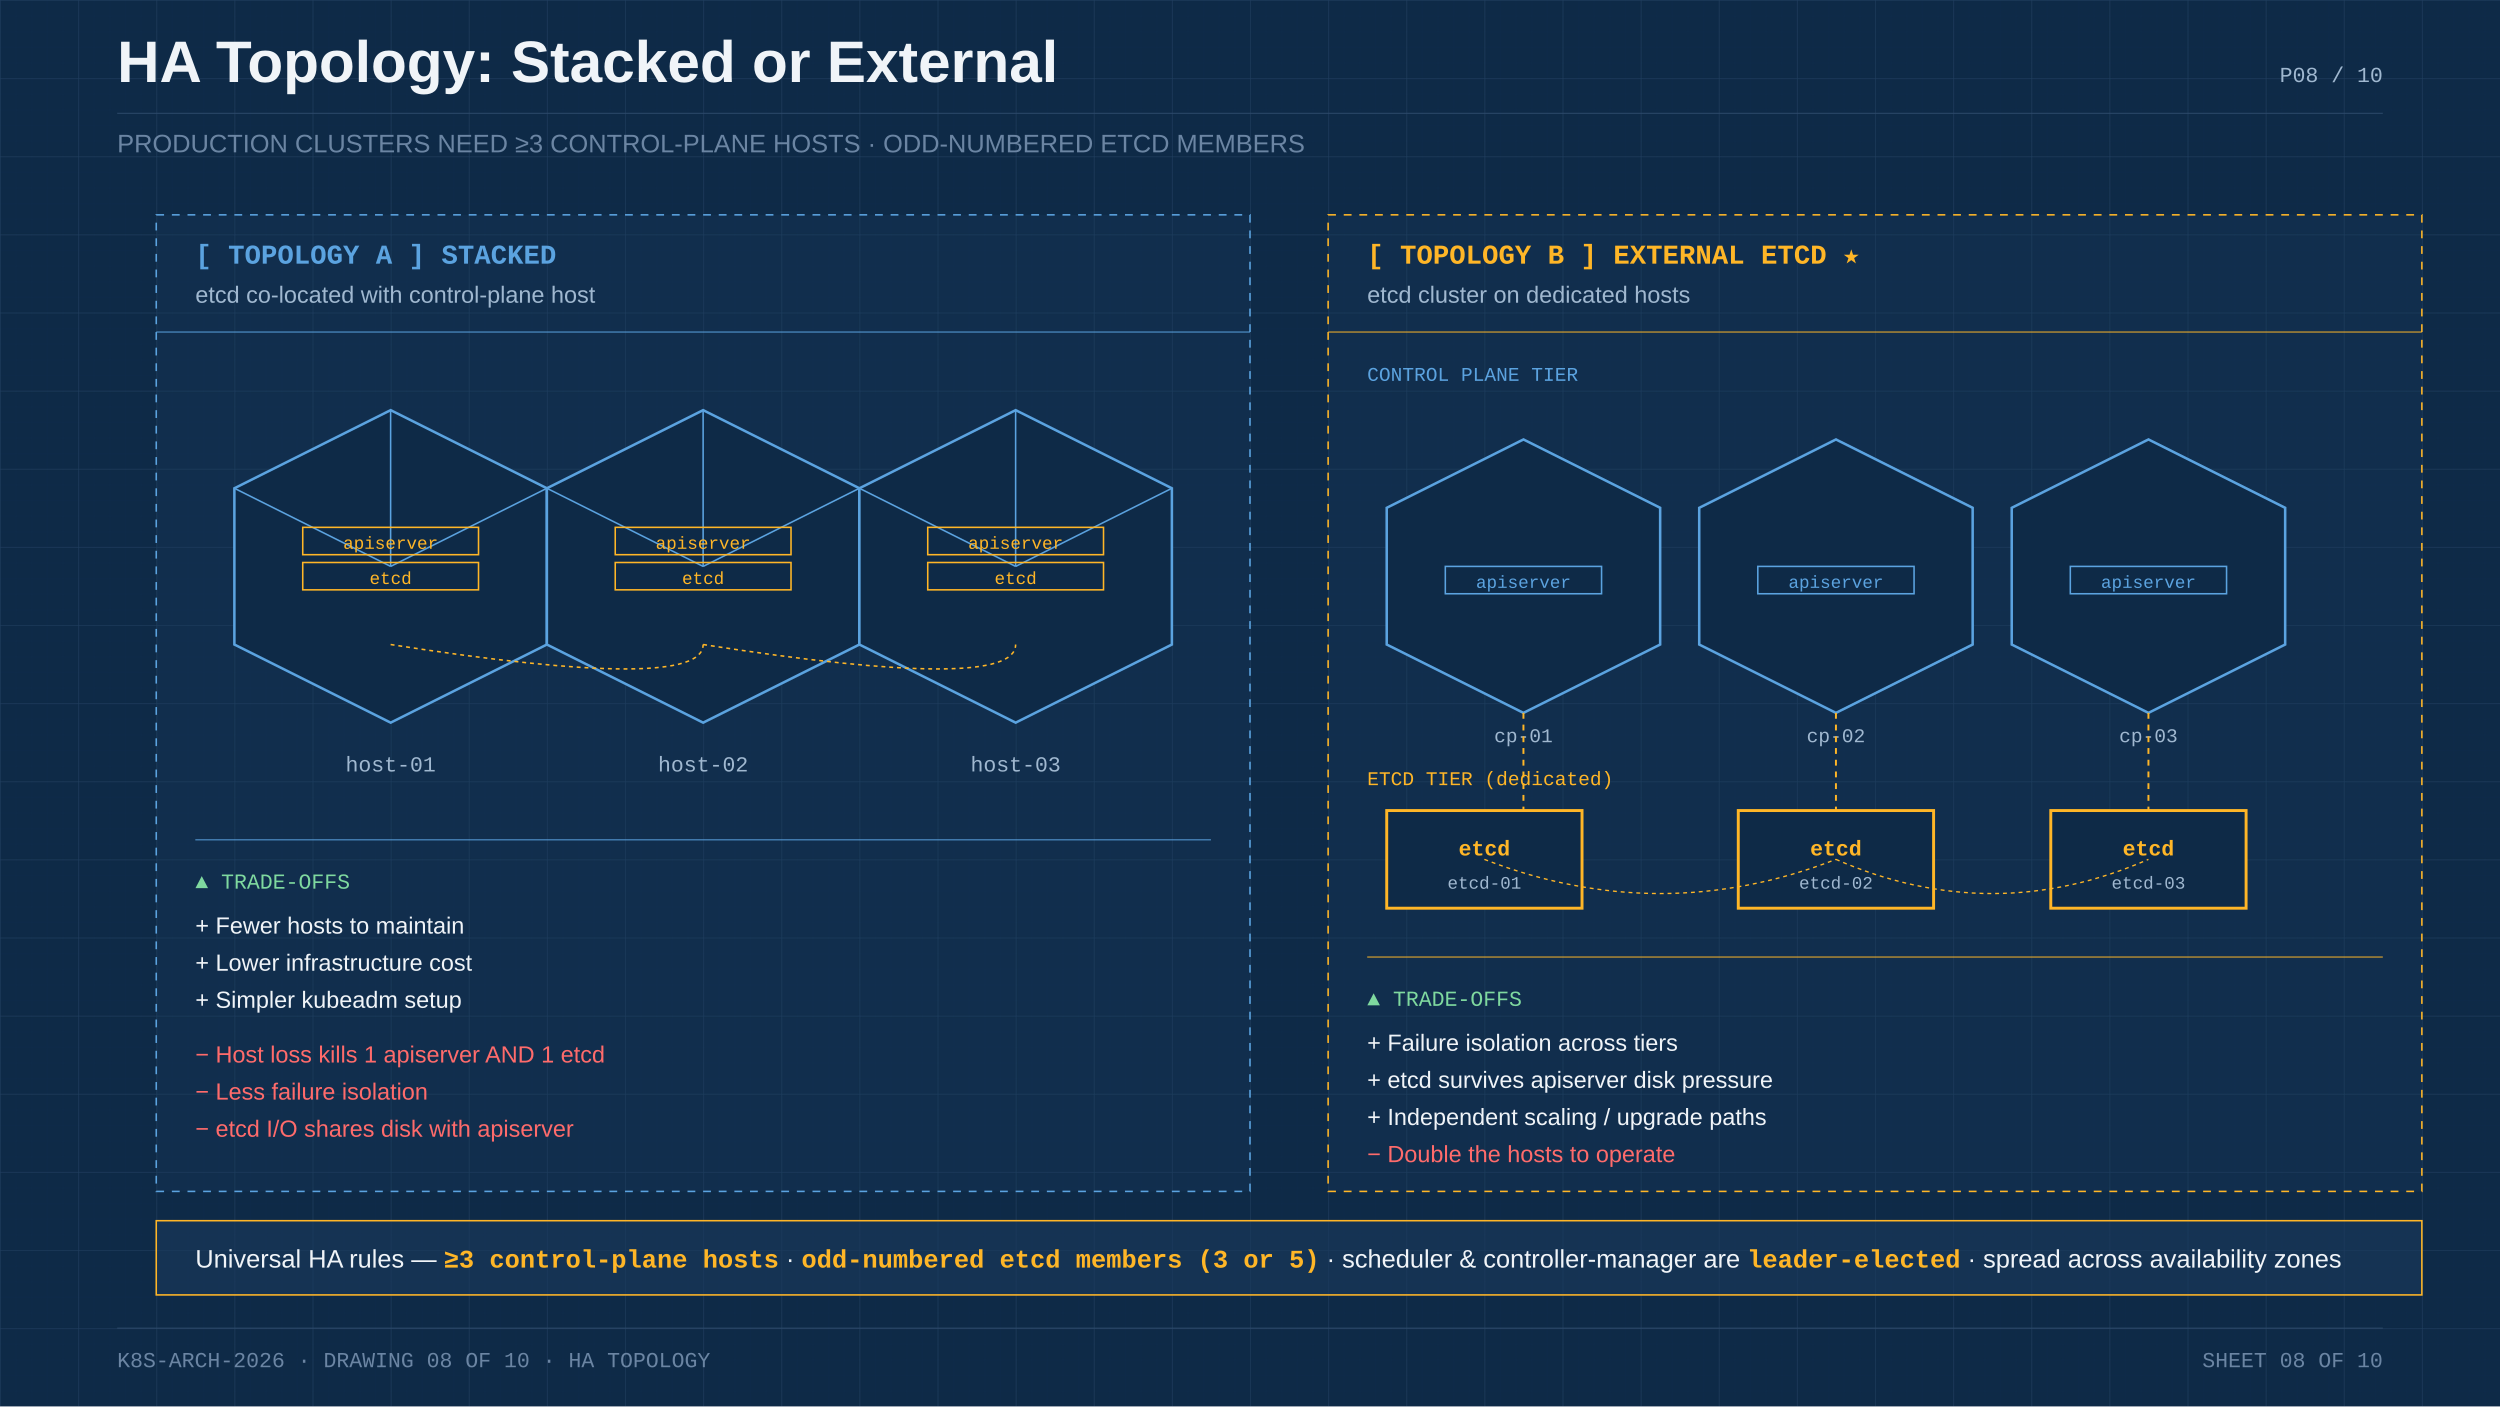
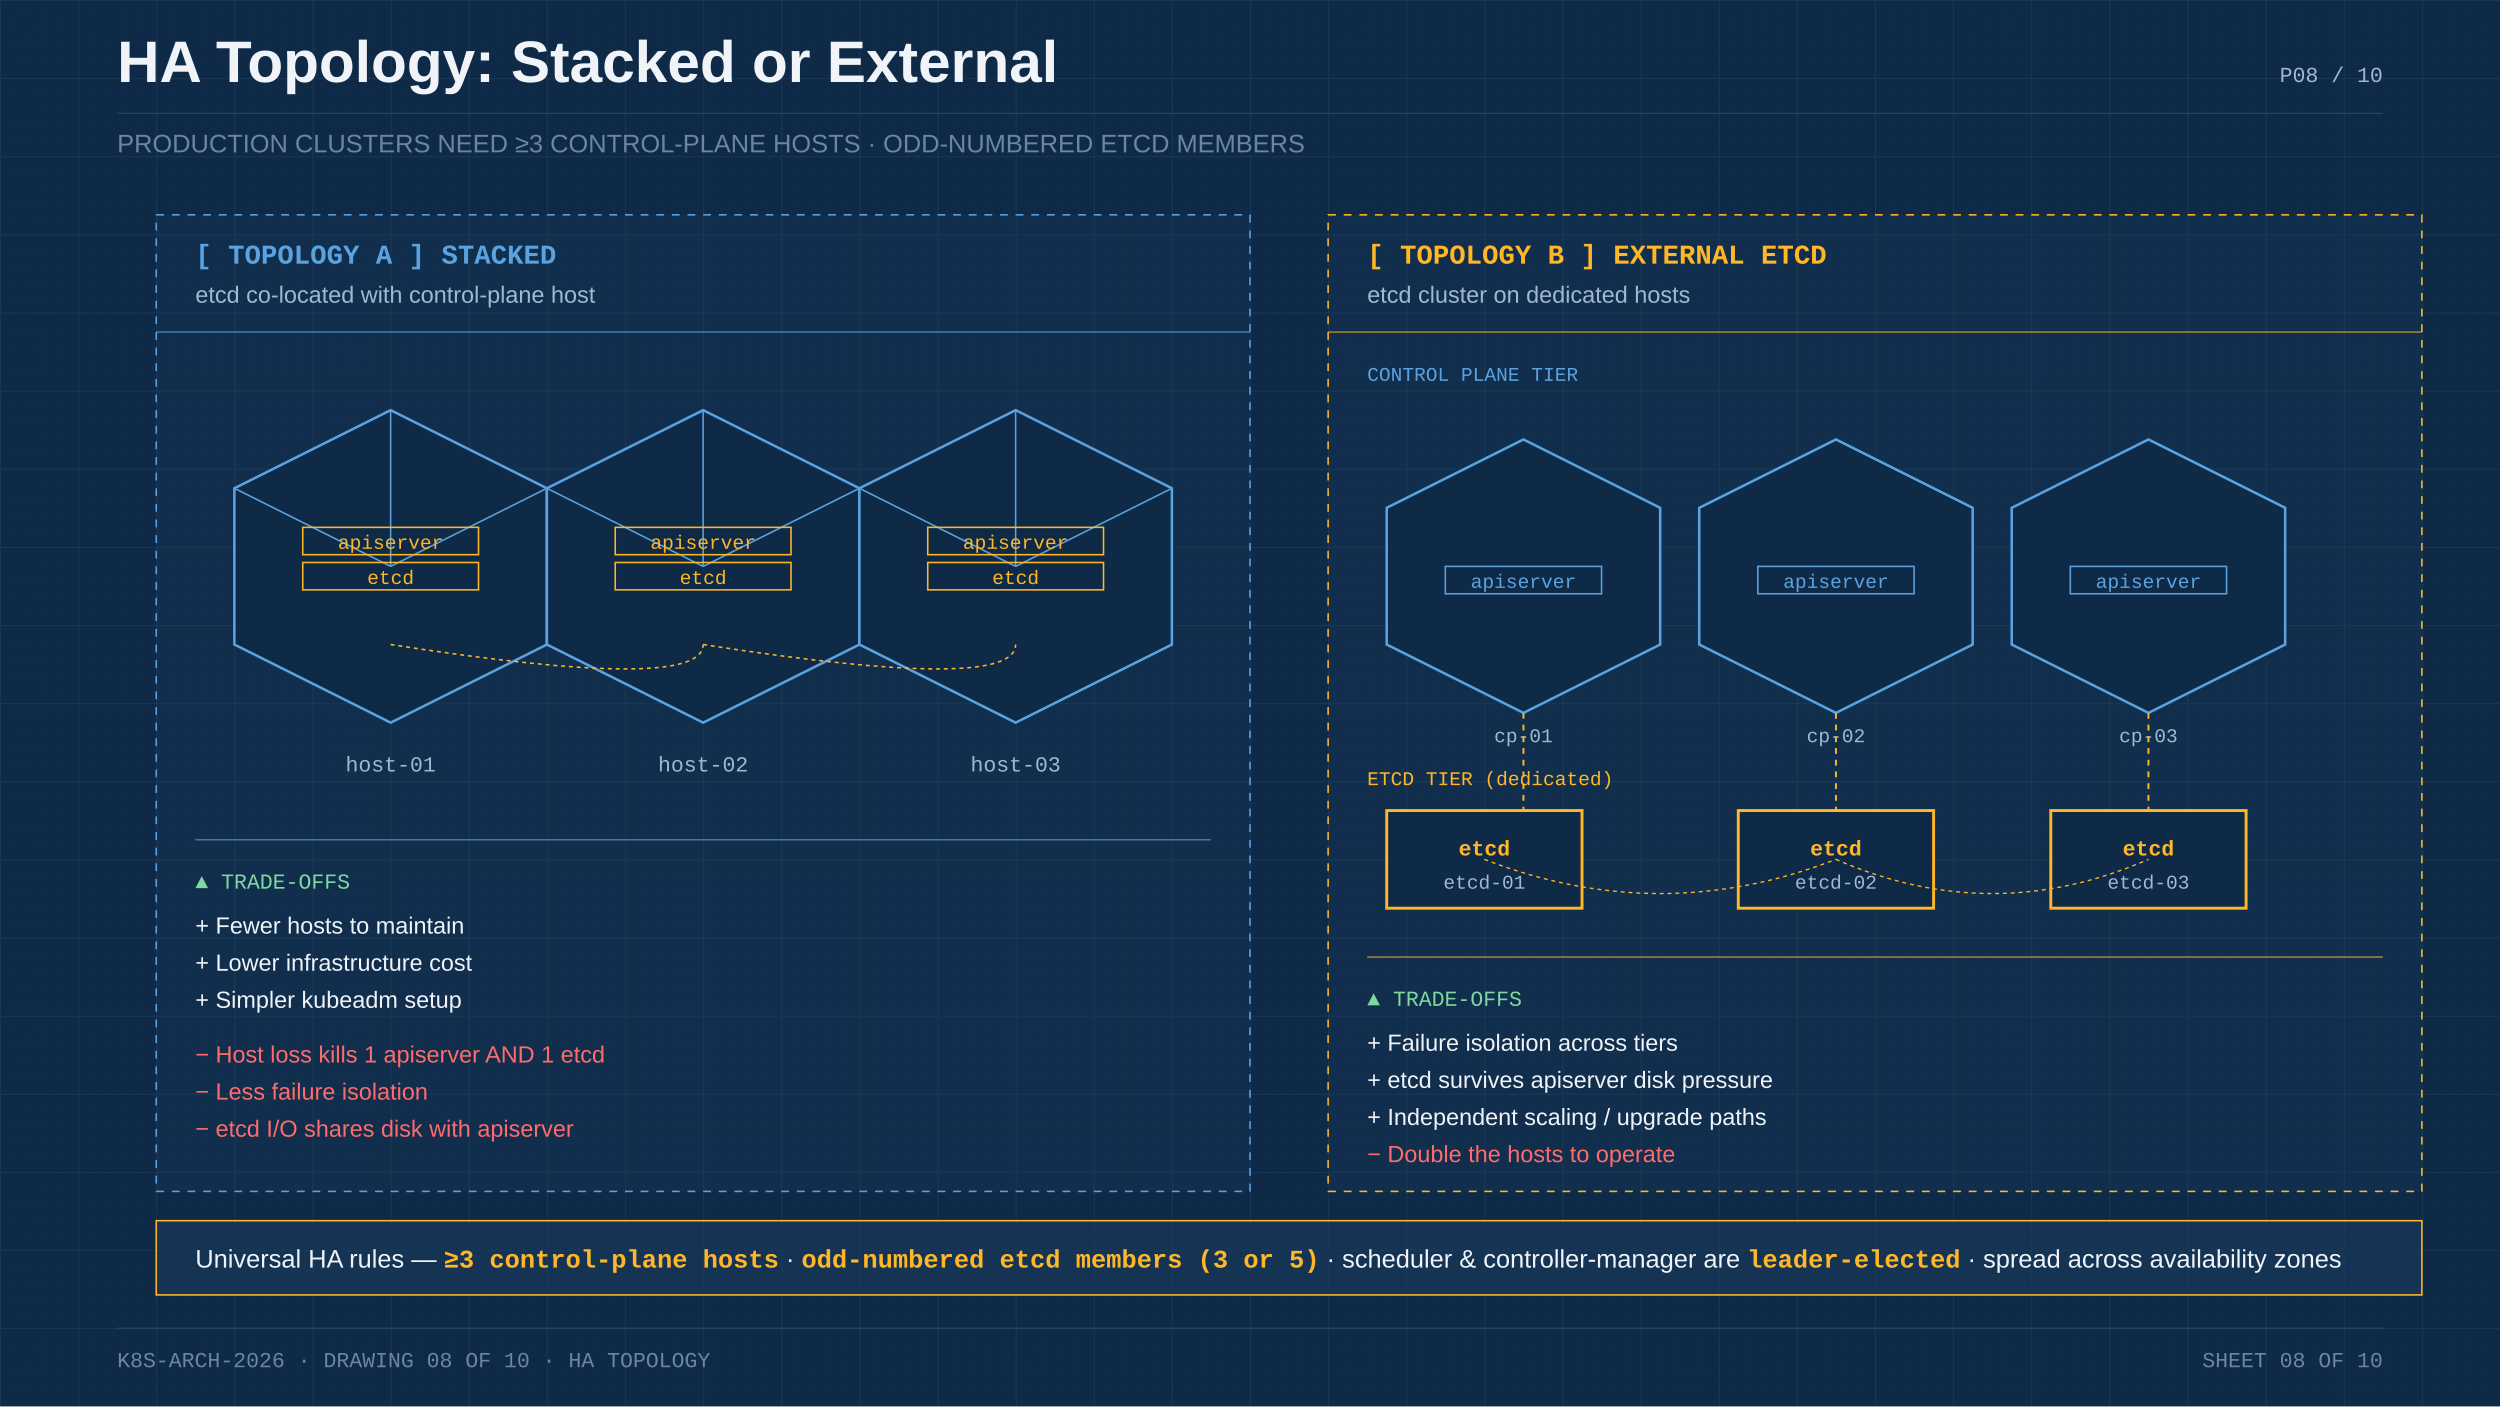
<svg xmlns="http://www.w3.org/2000/svg" viewBox="0 0 1280 720" width="1280" height="720">
  <defs>
    <pattern id="bpGridMajor" x="0" y="0" width="40" height="40" patternUnits="userSpaceOnUse" data-pptx-pattern="lgGrid">
      <rect width="40" height="40" fill="#0E2A47" />
      <path d="M 40 0 L 0 0 0 40" fill="none" stroke="#2D4A6B" stroke-width="0.6" />
    </pattern>
    <pattern id="bpGridMinor" x="0" y="0" width="8" height="8" patternUnits="userSpaceOnUse" data-pptx-pattern="smGrid">
      <rect width="8" height="8" fill="#0E2A47" />
      <path d="M 8 0 L 0 0 0 8" fill="none" stroke="#1A3A5C" stroke-width="0.3" />
    </pattern>
  </defs>
  <g id="bg">
    <rect width="1280" height="720" fill="#0E2A47" />
    <rect width="1280" height="720" fill="url(#bpGridMinor)" opacity="0.4" />
    <rect width="1280" height="720" fill="url(#bpGridMajor)" opacity="0.6" />
  </g>
  <g id="header">
    <text x="60" y="42" font-family="Arial, 'Microsoft YaHei', sans-serif" font-size="30" font-weight="bold" fill="#F0F4F8">HA Topology: Stacked or External</text>
    <text x="1220" y="42" font-family="Consolas, 'Courier New', monospace" font-size="11" fill="#A0B8D0" text-anchor="end">P08 / 10</text>
    <line x1="60" y1="58" x2="1220" y2="58" stroke="#2D4A6B" stroke-width="0.5" />
    <text x="60" y="78" font-family="Arial, 'Microsoft YaHei', sans-serif" font-size="13" fill="#6B85A3">PRODUCTION CLUSTERS NEED ≥3 CONTROL-PLANE HOSTS · ODD-NUMBERED ETCD MEMBERS</text>
  </g>
  <g id="stacked-topology">
    <rect x="80" y="110" width="560" height="500" fill="#1A3A5C" fill-opacity="0.3" stroke="#5BA3E0" stroke-width="0.8" stroke-dasharray="4 4" />
    <text x="100" y="135" font-family="Consolas, 'Courier New', monospace" font-size="14" fill="#5BA3E0" font-weight="bold">[ TOPOLOGY A ] STACKED</text>
    <text x="100" y="155" font-family="Arial, 'Microsoft YaHei', sans-serif" font-size="12" fill="#A0B8D0">etcd co-located with control-plane host</text>
    <line x1="80" y1="170" x2="640" y2="170" stroke="#5BA3E0" stroke-width="0.5" />
    <g id="stacked-host-1">
      <polygon points="200,210 280,250 280,330 200,370 120,330 120,250" fill="#0E2A47" stroke="#5BA3E0" stroke-width="1.3" />
      <line x1="200" y1="210" x2="200" y2="290" stroke="#5BA3E0" stroke-width="0.8" />
      <line x1="200" y1="290" x2="120" y2="250" stroke="#5BA3E0" stroke-width="0.8" />
      <line x1="200" y1="290" x2="280" y2="250" stroke="#5BA3E0" stroke-width="0.8" />
      <rect x="155" y="270" width="90" height="14" fill="none" stroke="#FFB627" stroke-width="0.8" />
-       <text x="200" y="281" font-family="Consolas, 'Courier New', monospace" font-size="9" fill="#FFB627" text-anchor="middle">apiserver</text>
+       <text x="200" y="281" font-family="Consolas, 'Courier New', monospace" font-size="10" fill="#FFB627" text-anchor="middle">apiserver</text>
      <rect x="155" y="288" width="90" height="14" fill="none" stroke="#FFB627" stroke-width="0.8" />
-       <text x="200" y="299" font-family="Consolas, 'Courier New', monospace" font-size="9" fill="#FFB627" text-anchor="middle">etcd</text>
+       <text x="200" y="299" font-family="Consolas, 'Courier New', monospace" font-size="10" fill="#FFB627" text-anchor="middle">etcd</text>
      <text x="200" y="395" font-family="Consolas, 'Courier New', monospace" font-size="11" fill="#A0B8D0" text-anchor="middle">host-01</text>
    </g>
    <g id="stacked-host-2">
      <polygon points="360,210 440,250 440,330 360,370 280,330 280,250" fill="#0E2A47" stroke="#5BA3E0" stroke-width="1.3" />
      <line x1="360" y1="210" x2="360" y2="290" stroke="#5BA3E0" stroke-width="0.8" />
      <line x1="360" y1="290" x2="280" y2="250" stroke="#5BA3E0" stroke-width="0.8" />
      <line x1="360" y1="290" x2="440" y2="250" stroke="#5BA3E0" stroke-width="0.8" />
      <rect x="315" y="270" width="90" height="14" fill="none" stroke="#FFB627" stroke-width="0.8" />
-       <text x="360" y="281" font-family="Consolas, 'Courier New', monospace" font-size="9" fill="#FFB627" text-anchor="middle">apiserver</text>
+       <text x="360" y="281" font-family="Consolas, 'Courier New', monospace" font-size="10" fill="#FFB627" text-anchor="middle">apiserver</text>
      <rect x="315" y="288" width="90" height="14" fill="none" stroke="#FFB627" stroke-width="0.8" />
-       <text x="360" y="299" font-family="Consolas, 'Courier New', monospace" font-size="9" fill="#FFB627" text-anchor="middle">etcd</text>
+       <text x="360" y="299" font-family="Consolas, 'Courier New', monospace" font-size="10" fill="#FFB627" text-anchor="middle">etcd</text>
      <text x="360" y="395" font-family="Consolas, 'Courier New', monospace" font-size="11" fill="#A0B8D0" text-anchor="middle">host-02</text>
    </g>
    <g id="stacked-host-3">
      <polygon points="520,210 600,250 600,330 520,370 440,330 440,250" fill="#0E2A47" stroke="#5BA3E0" stroke-width="1.3" />
      <line x1="520" y1="210" x2="520" y2="290" stroke="#5BA3E0" stroke-width="0.8" />
      <line x1="520" y1="290" x2="440" y2="250" stroke="#5BA3E0" stroke-width="0.8" />
      <line x1="520" y1="290" x2="600" y2="250" stroke="#5BA3E0" stroke-width="0.8" />
      <rect x="475" y="270" width="90" height="14" fill="none" stroke="#FFB627" stroke-width="0.8" />
-       <text x="520" y="281" font-family="Consolas, 'Courier New', monospace" font-size="9" fill="#FFB627" text-anchor="middle">apiserver</text>
+       <text x="520" y="281" font-family="Consolas, 'Courier New', monospace" font-size="10" fill="#FFB627" text-anchor="middle">apiserver</text>
      <rect x="475" y="288" width="90" height="14" fill="none" stroke="#FFB627" stroke-width="0.8" />
-       <text x="520" y="299" font-family="Consolas, 'Courier New', monospace" font-size="9" fill="#FFB627" text-anchor="middle">etcd</text>
+       <text x="520" y="299" font-family="Consolas, 'Courier New', monospace" font-size="10" fill="#FFB627" text-anchor="middle">etcd</text>
      <text x="520" y="395" font-family="Consolas, 'Courier New', monospace" font-size="11" fill="#A0B8D0" text-anchor="middle">host-03</text>
    </g>
    <path d="M 200,330 Q 360,355 360,330" fill="none" stroke="#FFB627" stroke-width="0.8" stroke-dasharray="2 2" />
    <path d="M 360,330 Q 520,355 520,330" fill="none" stroke="#FFB627" stroke-width="0.8" stroke-dasharray="2 2" />
    <g id="stacked-tradeoffs">
      <line x1="100" y1="430" x2="620" y2="430" stroke="#5BA3E0" stroke-width="0.5" />
      <text x="100" y="455" font-family="Consolas, 'Courier New', monospace" font-size="11" fill="#7FD99F">▲ TRADE-OFFS</text>
      <text x="100" y="478" font-family="Arial, 'Microsoft YaHei', sans-serif" font-size="12" fill="#F0F4F8">+ Fewer hosts to maintain</text>
      <text x="100" y="497" font-family="Arial, 'Microsoft YaHei', sans-serif" font-size="12" fill="#F0F4F8">+ Lower infrastructure cost</text>
      <text x="100" y="516" font-family="Arial, 'Microsoft YaHei', sans-serif" font-size="12" fill="#F0F4F8">+ Simpler kubeadm setup</text>
      <text x="100" y="544" font-family="Arial, 'Microsoft YaHei', sans-serif" font-size="12" fill="#FF6B6B">− Host loss kills 1 apiserver AND 1 etcd</text>
      <text x="100" y="563" font-family="Arial, 'Microsoft YaHei', sans-serif" font-size="12" fill="#FF6B6B">− Less failure isolation</text>
      <text x="100" y="582" font-family="Arial, 'Microsoft YaHei', sans-serif" font-size="12" fill="#FF6B6B">− etcd I/O shares disk with apiserver</text>
    </g>
  </g>
  <g id="external-topology">
    <rect x="680" y="110" width="560" height="500" fill="#1A3A5C" fill-opacity="0.3" stroke="#FFB627" stroke-width="0.8" stroke-dasharray="4 4" />
-     <text x="700" y="135" font-family="Consolas, 'Courier New', monospace" font-size="14" fill="#FFB627" font-weight="bold">[ TOPOLOGY B ] EXTERNAL ETCD ★</text>
+     <text x="700" y="135" font-family="Consolas, 'Courier New', monospace" font-size="14" fill="#FFB627" font-weight="bold">[ TOPOLOGY B ] EXTERNAL ETCD</text>
    <text x="700" y="155" font-family="Arial, 'Microsoft YaHei', sans-serif" font-size="12" fill="#A0B8D0">etcd cluster on dedicated hosts</text>
    <line x1="680" y1="170" x2="1240" y2="170" stroke="#FFB627" stroke-width="0.5" />
    <text x="700" y="195" font-family="Consolas, 'Courier New', monospace" font-size="10" fill="#5BA3E0">CONTROL PLANE TIER</text>
    <g id="ext-cp-1">
      <polygon points="780,225 850,260 850,330 780,365 710,330 710,260" fill="#0E2A47" stroke="#5BA3E0" stroke-width="1.3" />
      <rect x="740" y="290" width="80" height="14" fill="none" stroke="#5BA3E0" stroke-width="0.8" />
-       <text x="780" y="301" font-family="Consolas, 'Courier New', monospace" font-size="9" fill="#5BA3E0" text-anchor="middle">apiserver</text>
+       <text x="780" y="301" font-family="Consolas, 'Courier New', monospace" font-size="10" fill="#5BA3E0" text-anchor="middle">apiserver</text>
      <text x="780" y="380" font-family="Consolas, 'Courier New', monospace" font-size="10" fill="#A0B8D0" text-anchor="middle">cp-01</text>
    </g>
    <g id="ext-cp-2">
      <polygon points="940,225 1010,260 1010,330 940,365 870,330 870,260" fill="#0E2A47" stroke="#5BA3E0" stroke-width="1.3" />
      <rect x="900" y="290" width="80" height="14" fill="none" stroke="#5BA3E0" stroke-width="0.8" />
-       <text x="940" y="301" font-family="Consolas, 'Courier New', monospace" font-size="9" fill="#5BA3E0" text-anchor="middle">apiserver</text>
+       <text x="940" y="301" font-family="Consolas, 'Courier New', monospace" font-size="10" fill="#5BA3E0" text-anchor="middle">apiserver</text>
      <text x="940" y="380" font-family="Consolas, 'Courier New', monospace" font-size="10" fill="#A0B8D0" text-anchor="middle">cp-02</text>
    </g>
    <g id="ext-cp-3">
      <polygon points="1100,225 1170,260 1170,330 1100,365 1030,330 1030,260" fill="#0E2A47" stroke="#5BA3E0" stroke-width="1.3" />
      <rect x="1060" y="290" width="80" height="14" fill="none" stroke="#5BA3E0" stroke-width="0.8" />
-       <text x="1100" y="301" font-family="Consolas, 'Courier New', monospace" font-size="9" fill="#5BA3E0" text-anchor="middle">apiserver</text>
+       <text x="1100" y="301" font-family="Consolas, 'Courier New', monospace" font-size="10" fill="#5BA3E0" text-anchor="middle">apiserver</text>
      <text x="1100" y="380" font-family="Consolas, 'Courier New', monospace" font-size="10" fill="#A0B8D0" text-anchor="middle">cp-03</text>
    </g>
    <line x1="780" y1="365" x2="780" y2="415" stroke="#FFB627" stroke-width="1" stroke-dasharray="3 3" />
    <line x1="940" y1="365" x2="940" y2="415" stroke="#FFB627" stroke-width="1" stroke-dasharray="3 3" />
    <line x1="1100" y1="365" x2="1100" y2="415" stroke="#FFB627" stroke-width="1" stroke-dasharray="3 3" />
    <text x="700" y="402" font-family="Consolas, 'Courier New', monospace" font-size="10" fill="#FFB627">ETCD TIER (dedicated)</text>
    <rect x="710" y="415" width="100" height="50" fill="#0E2A47" stroke="#FFB627" stroke-width="1.5" />
    <text x="760" y="438" font-family="Consolas, 'Courier New', monospace" font-size="11" fill="#FFB627" text-anchor="middle" font-weight="bold">etcd</text>
-     <text x="760" y="455" font-family="Consolas, 'Courier New', monospace" font-size="9" fill="#A0B8D0" text-anchor="middle">etcd-01</text>
+     <text x="760" y="455" font-family="Consolas, 'Courier New', monospace" font-size="10" fill="#A0B8D0" text-anchor="middle">etcd-01</text>
    <rect x="890" y="415" width="100" height="50" fill="#0E2A47" stroke="#FFB627" stroke-width="1.5" />
    <text x="940" y="438" font-family="Consolas, 'Courier New', monospace" font-size="11" fill="#FFB627" text-anchor="middle" font-weight="bold">etcd</text>
-     <text x="940" y="455" font-family="Consolas, 'Courier New', monospace" font-size="9" fill="#A0B8D0" text-anchor="middle">etcd-02</text>
+     <text x="940" y="455" font-family="Consolas, 'Courier New', monospace" font-size="10" fill="#A0B8D0" text-anchor="middle">etcd-02</text>
    <rect x="1050" y="415" width="100" height="50" fill="#0E2A47" stroke="#FFB627" stroke-width="1.5" />
    <text x="1100" y="438" font-family="Consolas, 'Courier New', monospace" font-size="11" fill="#FFB627" text-anchor="middle" font-weight="bold">etcd</text>
-     <text x="1100" y="455" font-family="Consolas, 'Courier New', monospace" font-size="9" fill="#A0B8D0" text-anchor="middle">etcd-03</text>
+     <text x="1100" y="455" font-family="Consolas, 'Courier New', monospace" font-size="10" fill="#A0B8D0" text-anchor="middle">etcd-03</text>
    <path d="M 760,440 Q 850,475 940,440" fill="none" stroke="#FFB627" stroke-width="0.7" stroke-dasharray="2 2" />
    <path d="M 940,440 Q 1020,475 1100,440" fill="none" stroke="#FFB627" stroke-width="0.7" stroke-dasharray="2 2" />
    <g id="ext-tradeoffs">
      <line x1="700" y1="490" x2="1220" y2="490" stroke="#FFB627" stroke-width="0.5" />
      <text x="700" y="515" font-family="Consolas, 'Courier New', monospace" font-size="11" fill="#7FD99F">▲ TRADE-OFFS</text>
      <text x="700" y="538" font-family="Arial, 'Microsoft YaHei', sans-serif" font-size="12" fill="#F0F4F8">+ Failure isolation across tiers</text>
      <text x="700" y="557" font-family="Arial, 'Microsoft YaHei', sans-serif" font-size="12" fill="#F0F4F8">+ etcd survives apiserver disk pressure</text>
      <text x="700" y="576" font-family="Arial, 'Microsoft YaHei', sans-serif" font-size="12" fill="#F0F4F8">+ Independent scaling / upgrade paths</text>
      <text x="700" y="595" font-family="Arial, 'Microsoft YaHei', sans-serif" font-size="12" fill="#FF6B6B">− Double the hosts to operate</text>
    </g>
  </g>
  <g id="ha-rules">
    <rect x="80" y="625" width="1160" height="38" fill="#1A3A5C" fill-opacity="0.6" stroke="#FFB627" stroke-width="0.8" />
    <text x="100" y="649" font-family="Arial, 'Microsoft YaHei', sans-serif" font-size="13" fill="#F0F4F8">Universal HA rules — <tspan font-family="Consolas, 'Courier New', monospace" fill="#FFB627" font-weight="bold">≥3 control-plane hosts</tspan> · <tspan font-family="Consolas, 'Courier New', monospace" fill="#FFB627" font-weight="bold">odd-numbered etcd members (3 or 5)</tspan> · scheduler &amp; controller-manager are <tspan font-family="Consolas, 'Courier New', monospace" fill="#FFB627" font-weight="bold">leader-elected</tspan> · spread across availability zones</text>
  </g>
  <g id="footer">
    <line x1="60" y1="680" x2="1220" y2="680" stroke="#2D4A6B" stroke-width="0.5" />
    <text x="60" y="700" font-family="Consolas, 'Courier New', monospace" font-size="11" fill="#6B85A3">K8S-ARCH-2026 · DRAWING 08 OF 10 · HA TOPOLOGY</text>
    <text x="1220" y="700" font-family="Consolas, 'Courier New', monospace" font-size="11" fill="#6B85A3" text-anchor="end">SHEET 08 OF 10</text>
  </g>
</svg>
